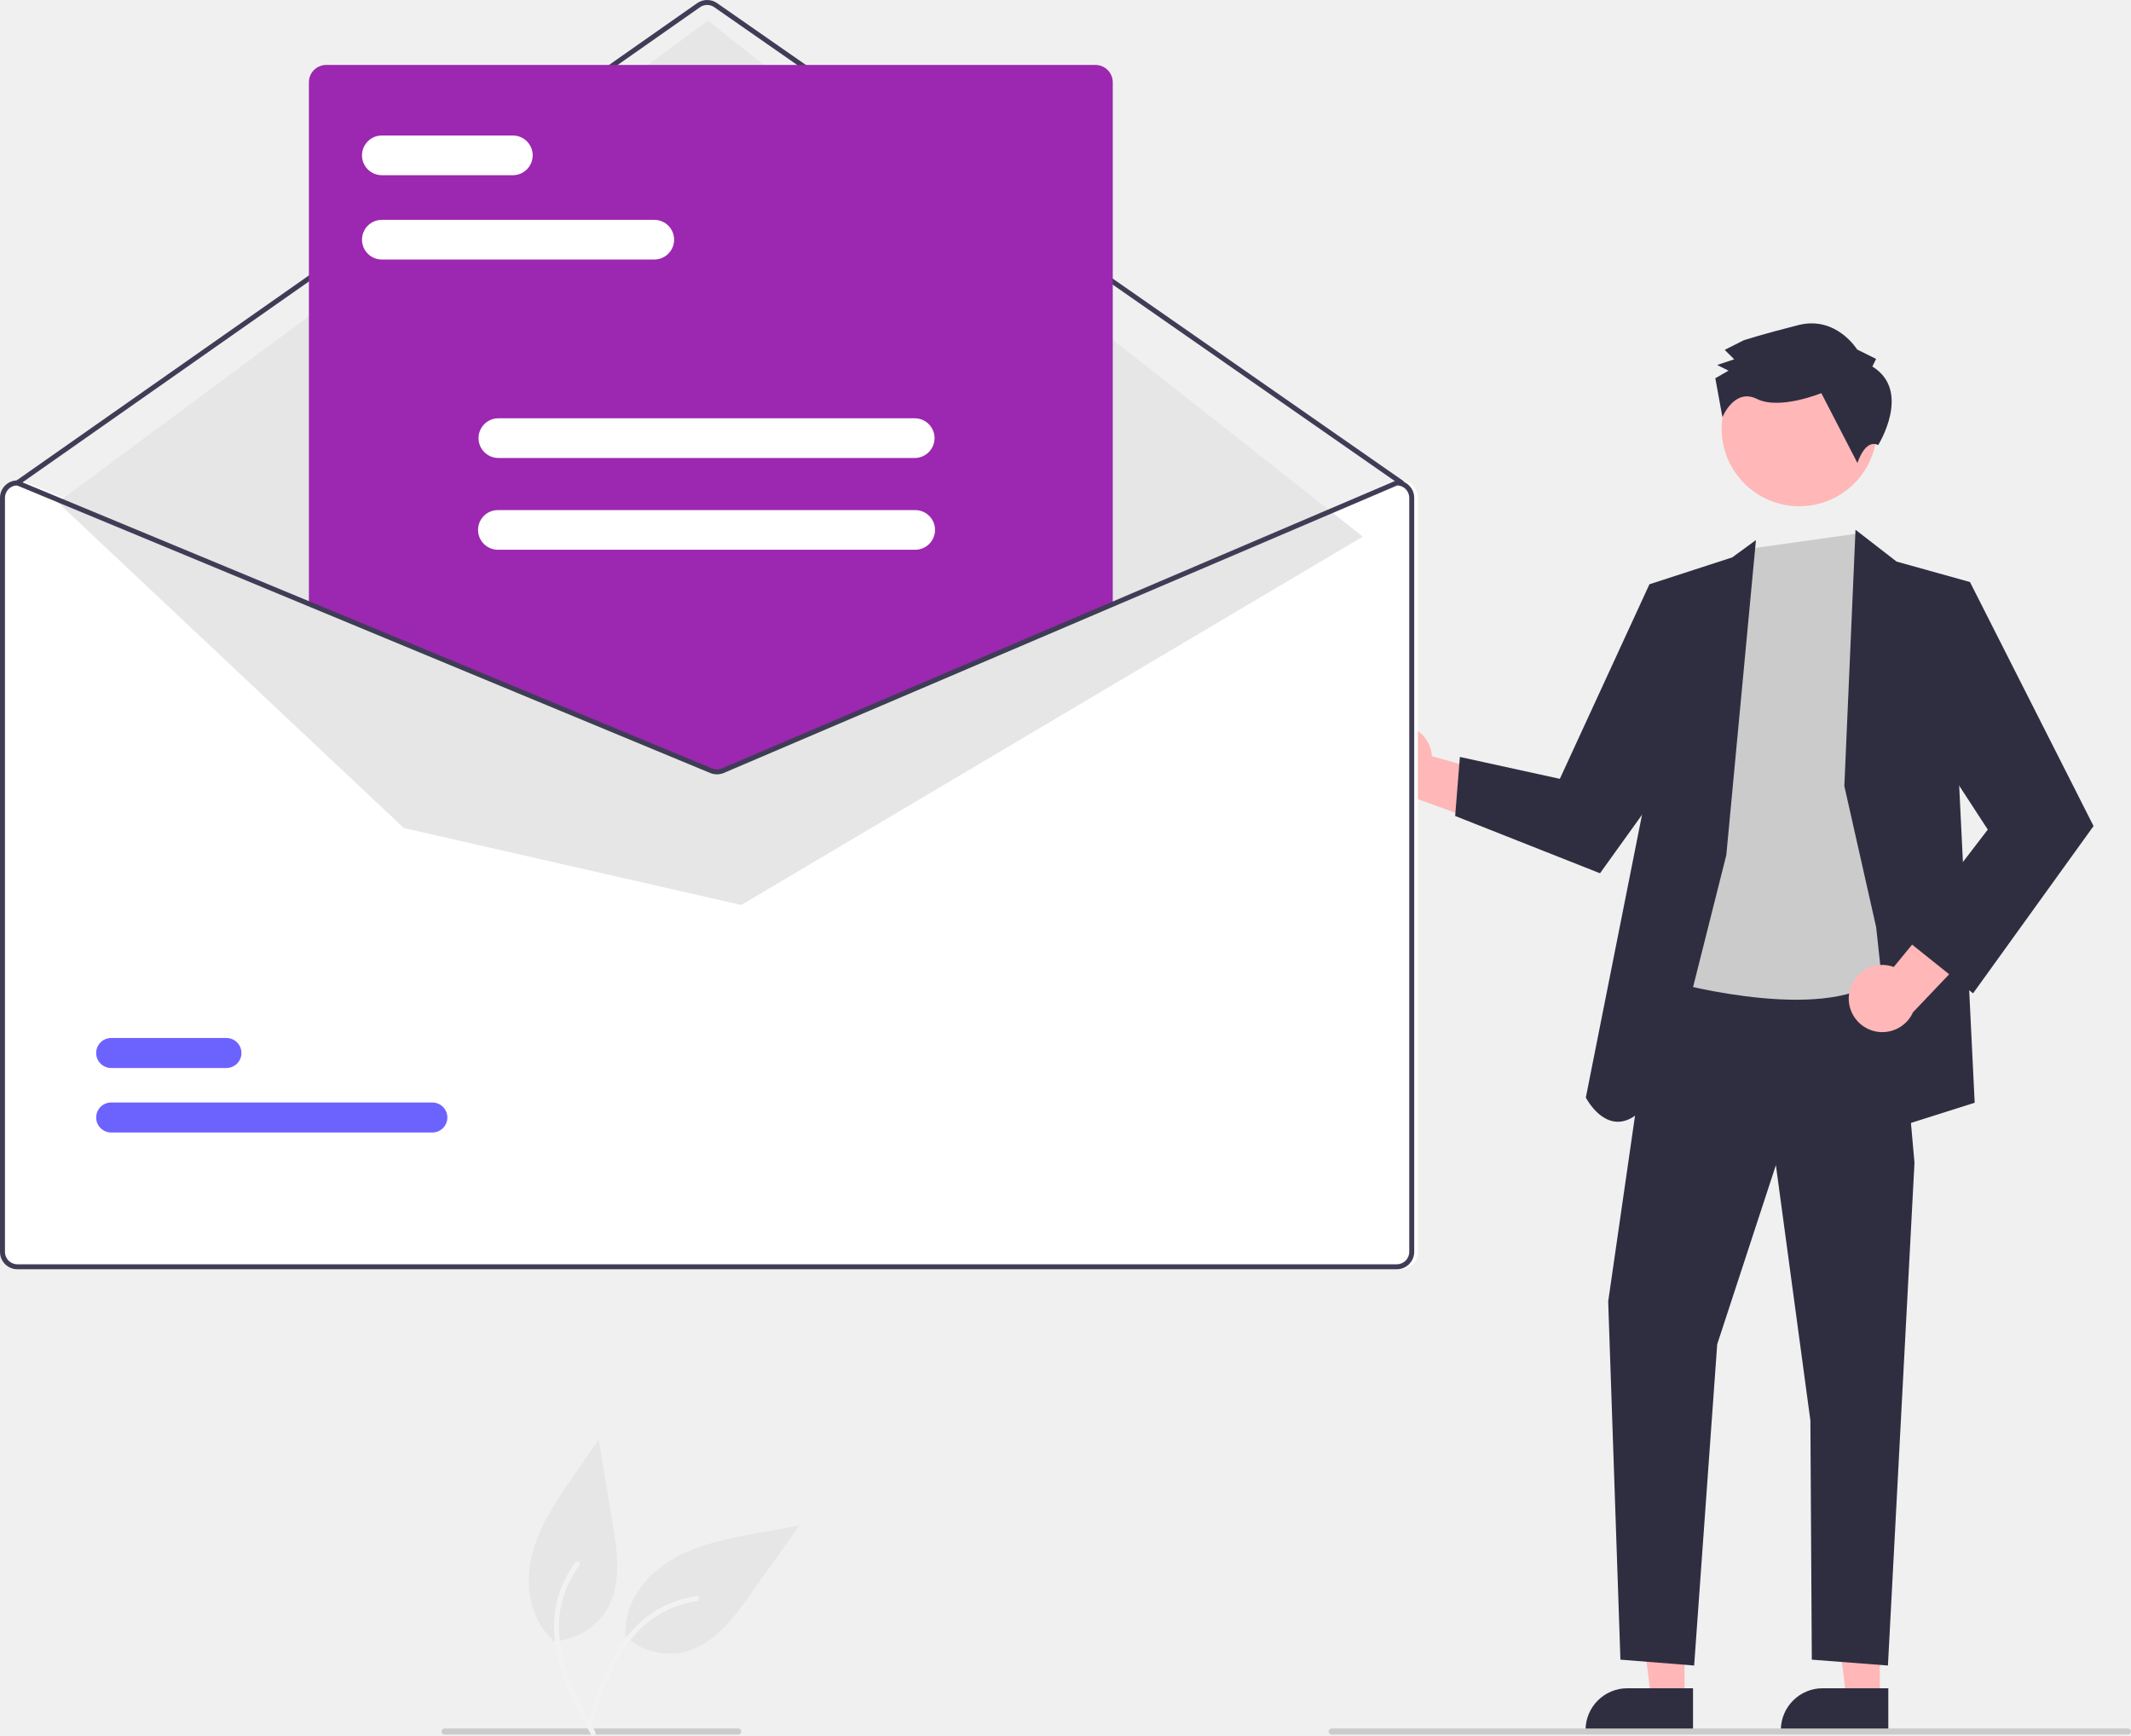
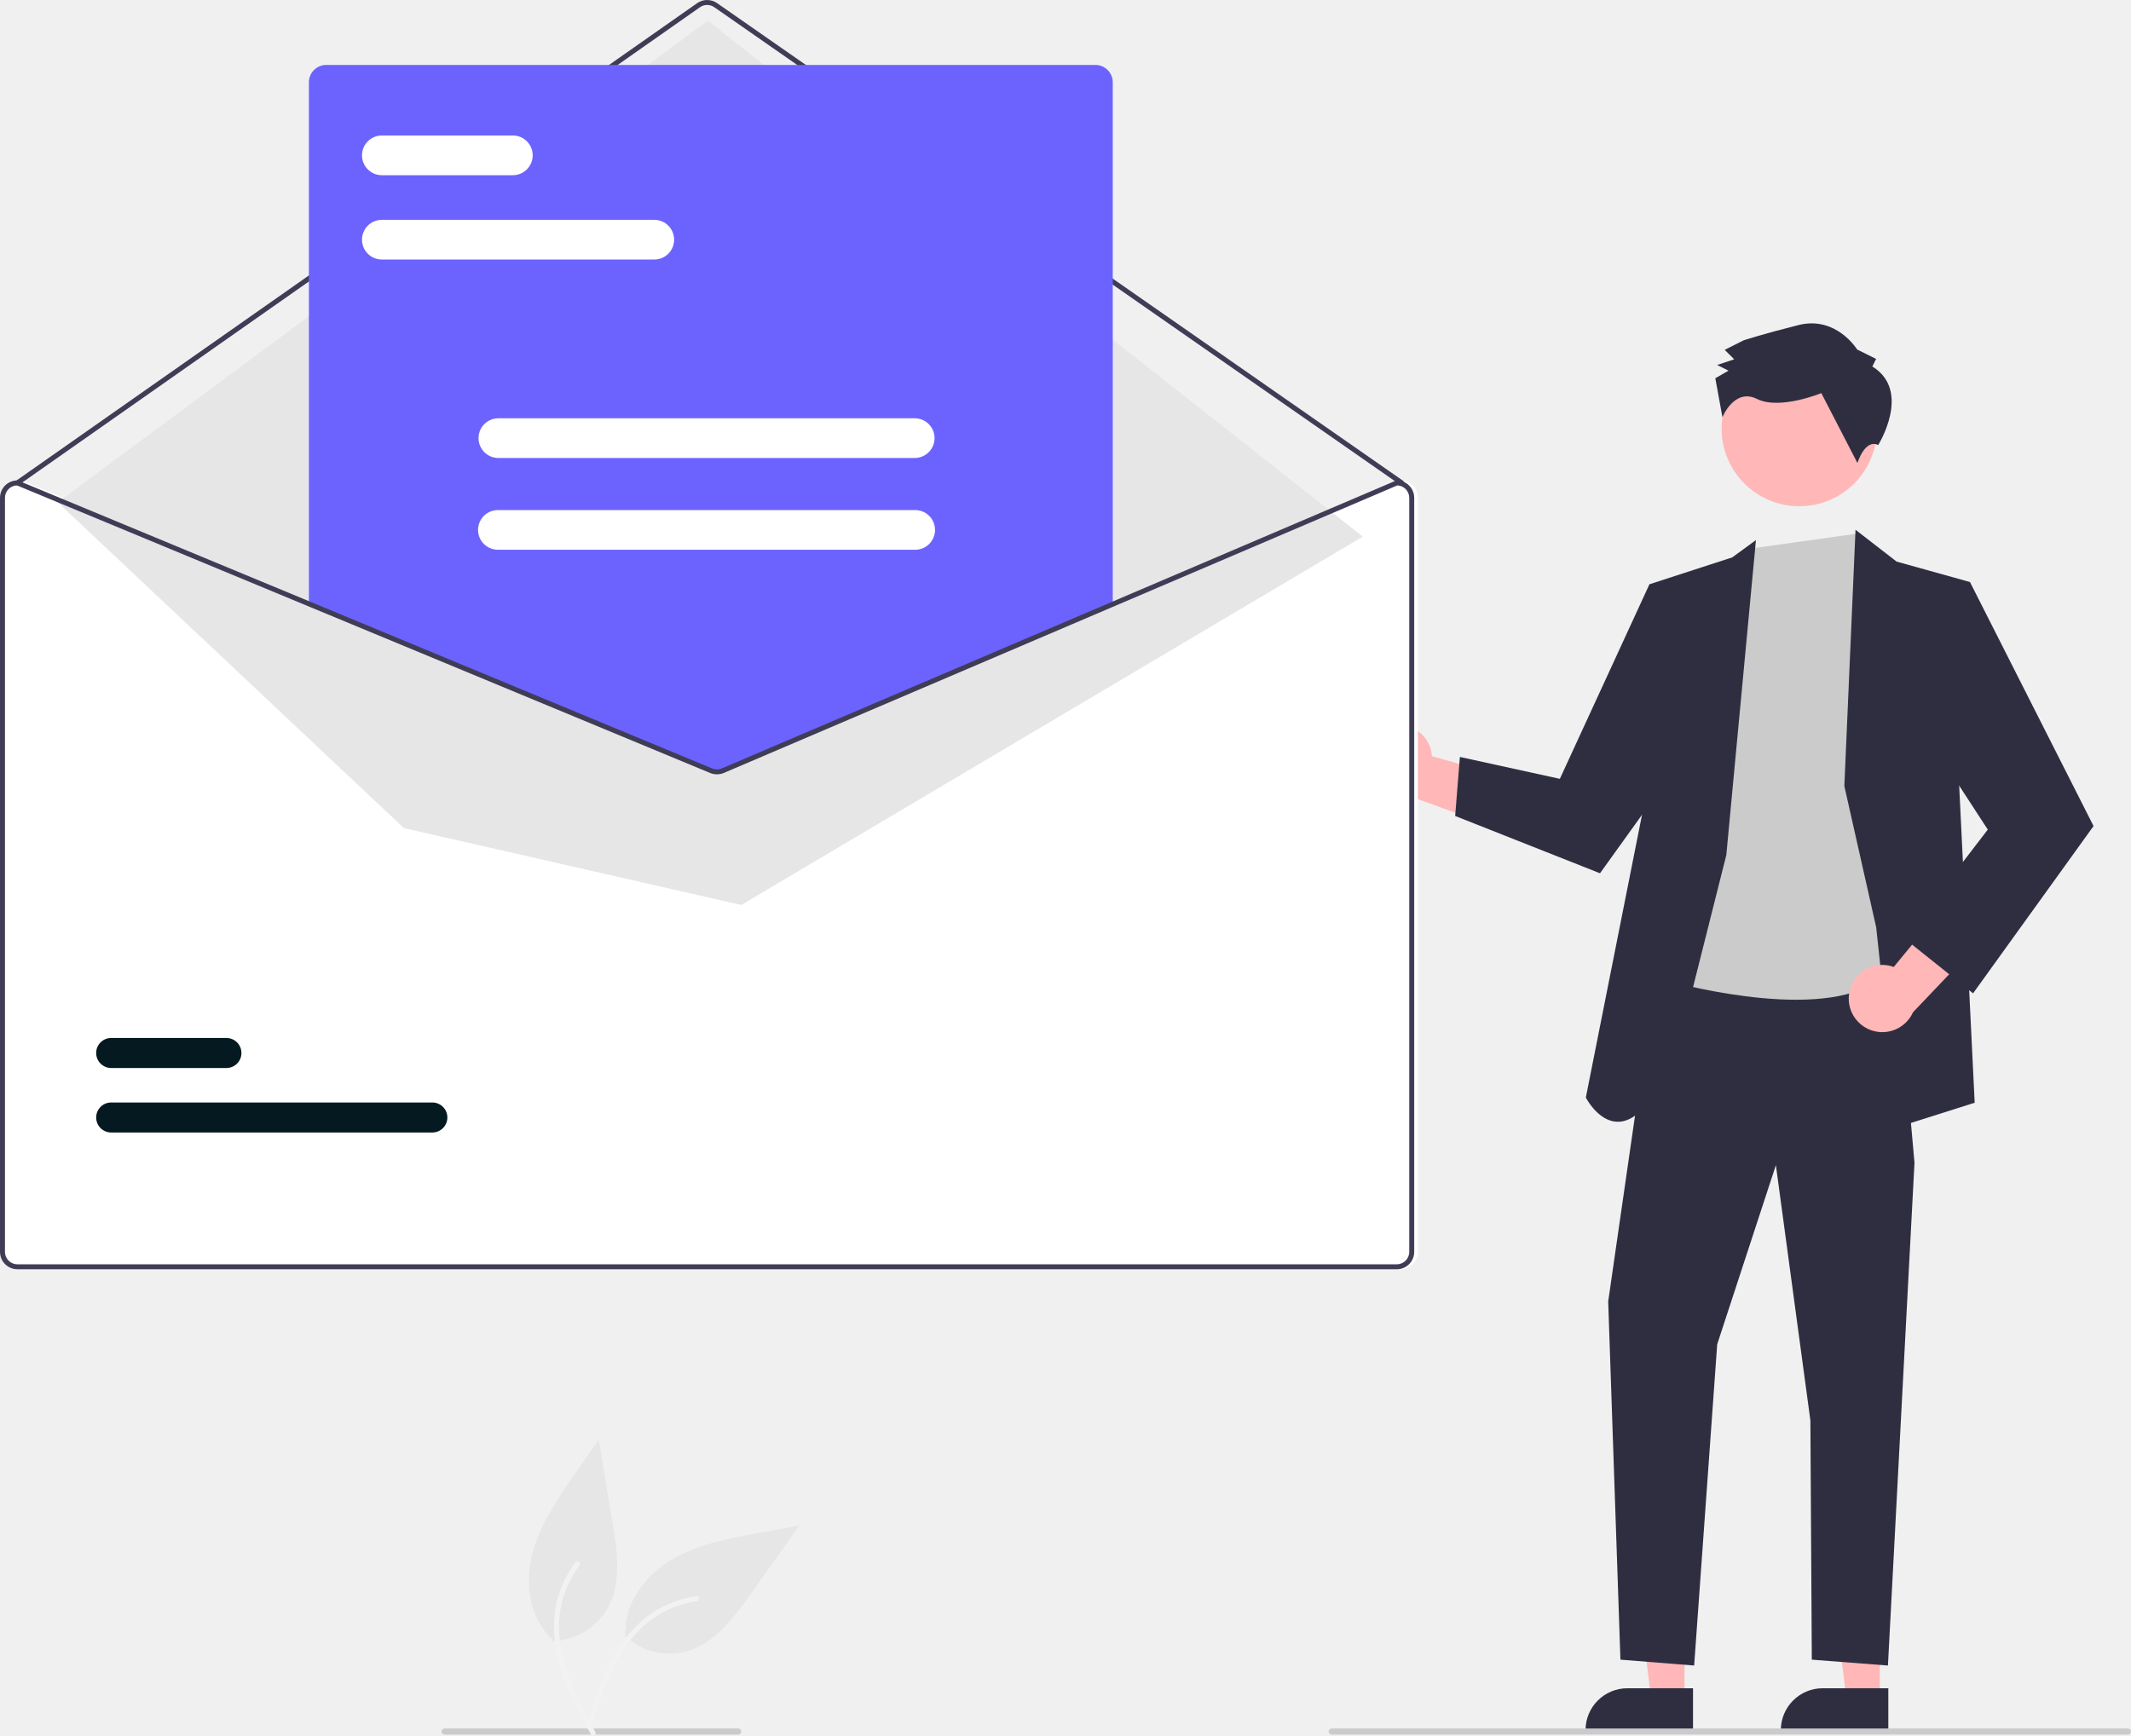
<svg xmlns="http://www.w3.org/2000/svg" data-name="Layer 1" width="703.817" height="573.37" viewBox="0 0 703.817 573.37">
  <path id="e77d6775-0d6e-4379-8bfc-a6b010ad5ee5-103" data-name="Path 461" d="M454.389,703.636a21.574,21.574,0,0,0,20.509,5.179c9.164-2.601,15.383-10.869,20.903-18.633l16.334-22.959-13.765,2.524c-9.899,1.815-20.044,3.72-28.665,8.914s-15.526,14.466-14.98,24.515" transform="translate(-248.0914 -163.3148)" fill="#e6e6e6" />
  <path id="a925376f-81ed-452b-bc21-27b5ed1cb659-104" data-name="Path 462" d="M441.594,734.564c2.414-8.231,4.842-16.575,9.104-24.077,3.785-6.662,8.958-12.507,15.781-16.142a35.246,35.246,0,0,1,11.605-3.775c1.058-.149,1.231,1.498.177,1.647a33.507,33.507,0,0,0-18.638,9.166c-5.637,5.515-9.334,12.626-12.068,19.944-1.655,4.425-2.991,8.958-4.32,13.49a.854.854,0,0,1-.946.693.833.833,0,0,1-.693-.946Z" transform="translate(-248.0914 -163.3148)" fill="#f2f2f2" />
  <path d="M707.405,403.053a11.039,11.039,0,0,1,13.605,10.07l37.764,10.616-15.409,13.346-33.499-12.127a11.099,11.099,0,0,1-2.461-21.905Z" transform="translate(-248.0914 -163.3148)" fill="#ffb7b7" />
  <polygon points="556.357 561.294 545.349 561.293 540.112 518.835 556.359 518.836 556.357 561.294" fill="#ffb7b7" />
  <path d="M807.255,735.279l-35.494-.001v-.449A13.816,13.816,0,0,1,785.577,721.014h.001l21.678.001Z" transform="translate(-248.0914 -163.3148)" fill="#2f2e41" />
  <polygon points="620.859 561.294 609.851 561.293 604.614 518.835 620.86 518.836 620.859 561.294" fill="#ffb7b7" />
  <path d="M871.757,735.279l-35.494-.001v-.449a13.816,13.816,0,0,1,13.815-13.815h.001l21.678.001Z" transform="translate(-248.0914 -163.3148)" fill="#2f2e41" />
  <polygon points="547.363 317.603 531.148 429.917 535.188 548.251 559.537 550.19 567.151 444.067 586.533 384.893 597.928 469.245 598.396 548.251 623.539 550.19 632.308 384.09 625.858 311.854 547.363 317.603" fill="#2f2e41" />
  <circle cx="594.261" cy="141.578" r="25.651" fill="#ffb7b7" />
  <path d="M826.542,344.496,798.223,487.162s47.678,13.684,68.565,1.051,11.527-51.631,11.527-51.631l-3.825-66.358-7.069-16.781-5.998-13.852Z" transform="translate(-248.0914 -163.3148)" fill="#cbcbcb" />
  <path d="M818.253,445.764l9.783-104.037-7.823,5.712L792.858,356.322l-1.872,73.246L771.851,525.888s13.677,26.688,30.627-17.464Z" transform="translate(-248.0914 -163.3148)" fill="#2f2e41" />
  <polygon points="557.931 203.962 544.767 193.007 515.18 257.279 482.164 250.047 480.604 269.546 528.44 288.477 561.038 243.095 557.931 203.962" fill="#2f2e41" />
  <polygon points="609.144 259.677 612.831 175.005 626.399 185.512 650.63 192.266 647.077 259.677 652.19 364.277 626.786 372.323 619.655 306.32 609.144 259.677" fill="#2f2e41" />
  <path d="M858.866,491.152a11.039,11.039,0,0,1,14.688-8.412l24.896-30.315,6.029,19.473L879.913,497.7a11.099,11.099,0,0,1-21.047-6.548Z" transform="translate(-248.0914 -163.3148)" fill="#ffb7b7" />
  <polygon points="634.407 201.665 650.63 192.266 691.451 272.878 651.652 328.143 628.952 309.993 656.516 274.048 631.394 235.44 634.407 201.665" fill="#2f2e41" />
  <path d="M866.478,284.385l1.244-2.503-6.257-3.109s-6.903-11.232-19.394-8.075-18.111,5.045-18.111,5.045l-6.242,3.141,3.133,3.117-5.62,1.889,3.754,1.865-4.368,2.511,2.352,12.871s3.906-9.762,11.415-6.032,21.243-1.929,21.243-1.929l11.932,23.093s2.462-8.095,6.851-5.937C868.41,310.334,879.623,292.477,866.478,284.385Z" transform="translate(-248.0914 -163.3148)" fill="#2f2e41" />
  <path d="M710.664,322.019h-.164l-94.071,40.169-128.709,54.96a4.151,4.151,0,0,1-3.18.016L351.75,362.073l-96.382-39.989-.147-.066h-.164a5.742,5.742,0,0,0-5.736,5.736V576.864a5.742,5.742,0,0,0,5.736,5.736H710.664a5.742,5.742,0,0,0,5.736-5.736V327.755A5.742,5.742,0,0,0,710.664,322.019Z" transform="translate(-248.0914 -163.3148)" fill="#fff" />
  <path d="M711.073,323.658a.817.817,0,0,1-.468-.147L483.982,165.685a4.11,4.11,0,0,0-4.694.008L254.298,323.51a.82.82,0,0,1-.941-1.342L478.347,164.351a5.754,5.754,0,0,1,6.572-.011L711.542,322.166a.82.82,0,0,1-.469,1.492Z" transform="translate(-248.0914 -163.3148)" fill="#3f3d56" />
  <polygon points="19.063 165.938 233.765 6.817 450.097 177.26 244.827 298.946 133.384 273.544 19.063 165.938" fill="#e6e6e6" />
-   <path d="M390.883,537.422H284.815a4.955,4.955,0,1,1-.015-9.911H390.883a4.955,4.955,0,1,1,.015,9.911Z" transform="translate(-248.0914 -163.3148)" fill="#6c63ff" />
-   <path d="M322.869,516.116H284.815a4.955,4.955,0,1,1-.015-9.911h38.07a4.955,4.955,0,0,1,.015,9.911h-.015Z" transform="translate(-248.0914 -163.3148)" fill="#6c63ff" />
-   <path d="M484.876,417.881a6.199,6.199,0,0,1-2.351-.461L350.111,362.478V190.499a5.743,5.743,0,0,1,5.736-5.736H609.873a5.743,5.743,0,0,1,5.736,5.736V362.598l-.249.106-128.062,54.689A6.241,6.241,0,0,1,484.876,417.881Z" transform="translate(-248.0914 -163.3148)" fill="#9C27B0" />
+   <path d="M390.883,537.422H284.815a4.955,4.955,0,1,1-.015-9.911H390.883a4.955,4.955,0,1,1,.015,9.911Z" transform="translate(-248.0914 -163.3148)" fill="#041920" />
+   <path d="M322.869,516.116H284.815a4.955,4.955,0,1,1-.015-9.911h38.07a4.955,4.955,0,0,1,.015,9.911h-.015Z" transform="translate(-248.0914 -163.3148)" fill="#041920" />
+   <path d="M484.876,417.881a6.199,6.199,0,0,1-2.351-.461L350.111,362.478V190.499a5.743,5.743,0,0,1,5.736-5.736H609.873a5.743,5.743,0,0,1,5.736,5.736V362.598l-.249.106-128.062,54.689A6.241,6.241,0,0,1,484.876,417.881Z" transform="translate(-248.0914 -163.3148)" fill="#6c63ff" />
  <path d="M709.435,322.019h-.164l-94.071,40.169-128.709,54.96a4.151,4.151,0,0,1-3.18.016l-132.79-55.091-96.382-39.989-.147-.066h-.164a5.742,5.742,0,0,0-5.736,5.736V576.864a5.742,5.742,0,0,0,5.736,5.736H709.435a5.742,5.742,0,0,0,5.736-5.736V327.755A5.742,5.742,0,0,0,709.435,322.019Zm4.097,254.845a4.099,4.099,0,0,1-4.097,4.097H253.827a4.099,4.099,0,0,1-4.097-4.097V327.755a4.106,4.106,0,0,1,3.942-4.097l96.849,40.185,132.159,54.837a5.835,5.835,0,0,0,4.458-.025l128.061-54.689L709.599,323.658a4.11,4.11,0,0,1,3.933,4.097Z" transform="translate(-248.0914 -163.3148)" fill="#3f3d56" />
  <path d="M464.262,249.049H374.123a6.556,6.556,0,0,1,0-13.111h90.138a6.556,6.556,0,0,1,0,13.111Z" transform="translate(-248.0914 -163.3148)" fill="#fff" />
  <path d="M417.554,221.188H374.123a6.556,6.556,0,0,1,0-13.111h43.43a6.556,6.556,0,0,1,0,13.111Z" transform="translate(-248.0914 -163.3148)" fill="#fff" />
  <path d="M550.277,314.604H412.611a6.556,6.556,0,0,1,0-13.111H550.277a6.556,6.556,0,0,1,0,13.111Z" transform="translate(-248.0914 -163.3148)" fill="#fff" />
  <path d="M550.277,344.924H412.611a6.556,6.556,0,1,1,0-13.111H550.277a6.556,6.556,0,1,1,0,13.111Z" transform="translate(-248.0914 -163.3148)" fill="#fff" />
  <path d="M950.909,736.315h-263a1,1,0,0,1,0-2h263a1,1,0,0,1,0,2Z" transform="translate(-248.0914 -163.3148)" fill="#cbcbcb" />
  <path d="M491.909,736.315h-97a1,1,0,1,1,0-2h97a1,1,0,0,1,0,2Z" transform="translate(-248.0914 -163.3148)" fill="#cbcbcb" />
  <path id="e8398aff-523f-434a-af20-c024070a1d12-105" data-name="Path 461" d="M430.575,705.397a21.574,21.574,0,0,0,18.194-10.791c4.663-8.307,3.243-18.555,1.682-27.952l-4.609-27.797-7.98,11.497c-5.739,8.267-11.588,16.772-14.038,26.534s-.807,21.205,6.666,27.946" transform="translate(-248.0914 -163.3148)" fill="#e6e6e6" />
  <path id="e2bc4c04-3c78-4f76-9d7c-3717db50fbca-106" data-name="Path 462" d="M443.313,736.348c-4.093-7.539-8.255-15.167-10.523-23.491-2.014-7.393-2.469-15.185-.193-22.574a35.246,35.246,0,0,1,5.566-10.86c.645-.852,1.929.194,1.288,1.043a33.507,33.507,0,0,0-6.752,19.642c-.108,7.885,2.285,15.534,5.507,22.651,1.947,4.305,4.196,8.46,6.45,12.611a.854.854,0,0,1-.182,1.158.833.833,0,0,1-1.158-.182Z" transform="translate(-248.0914 -163.3148)" fill="#f2f2f2" />
</svg>
